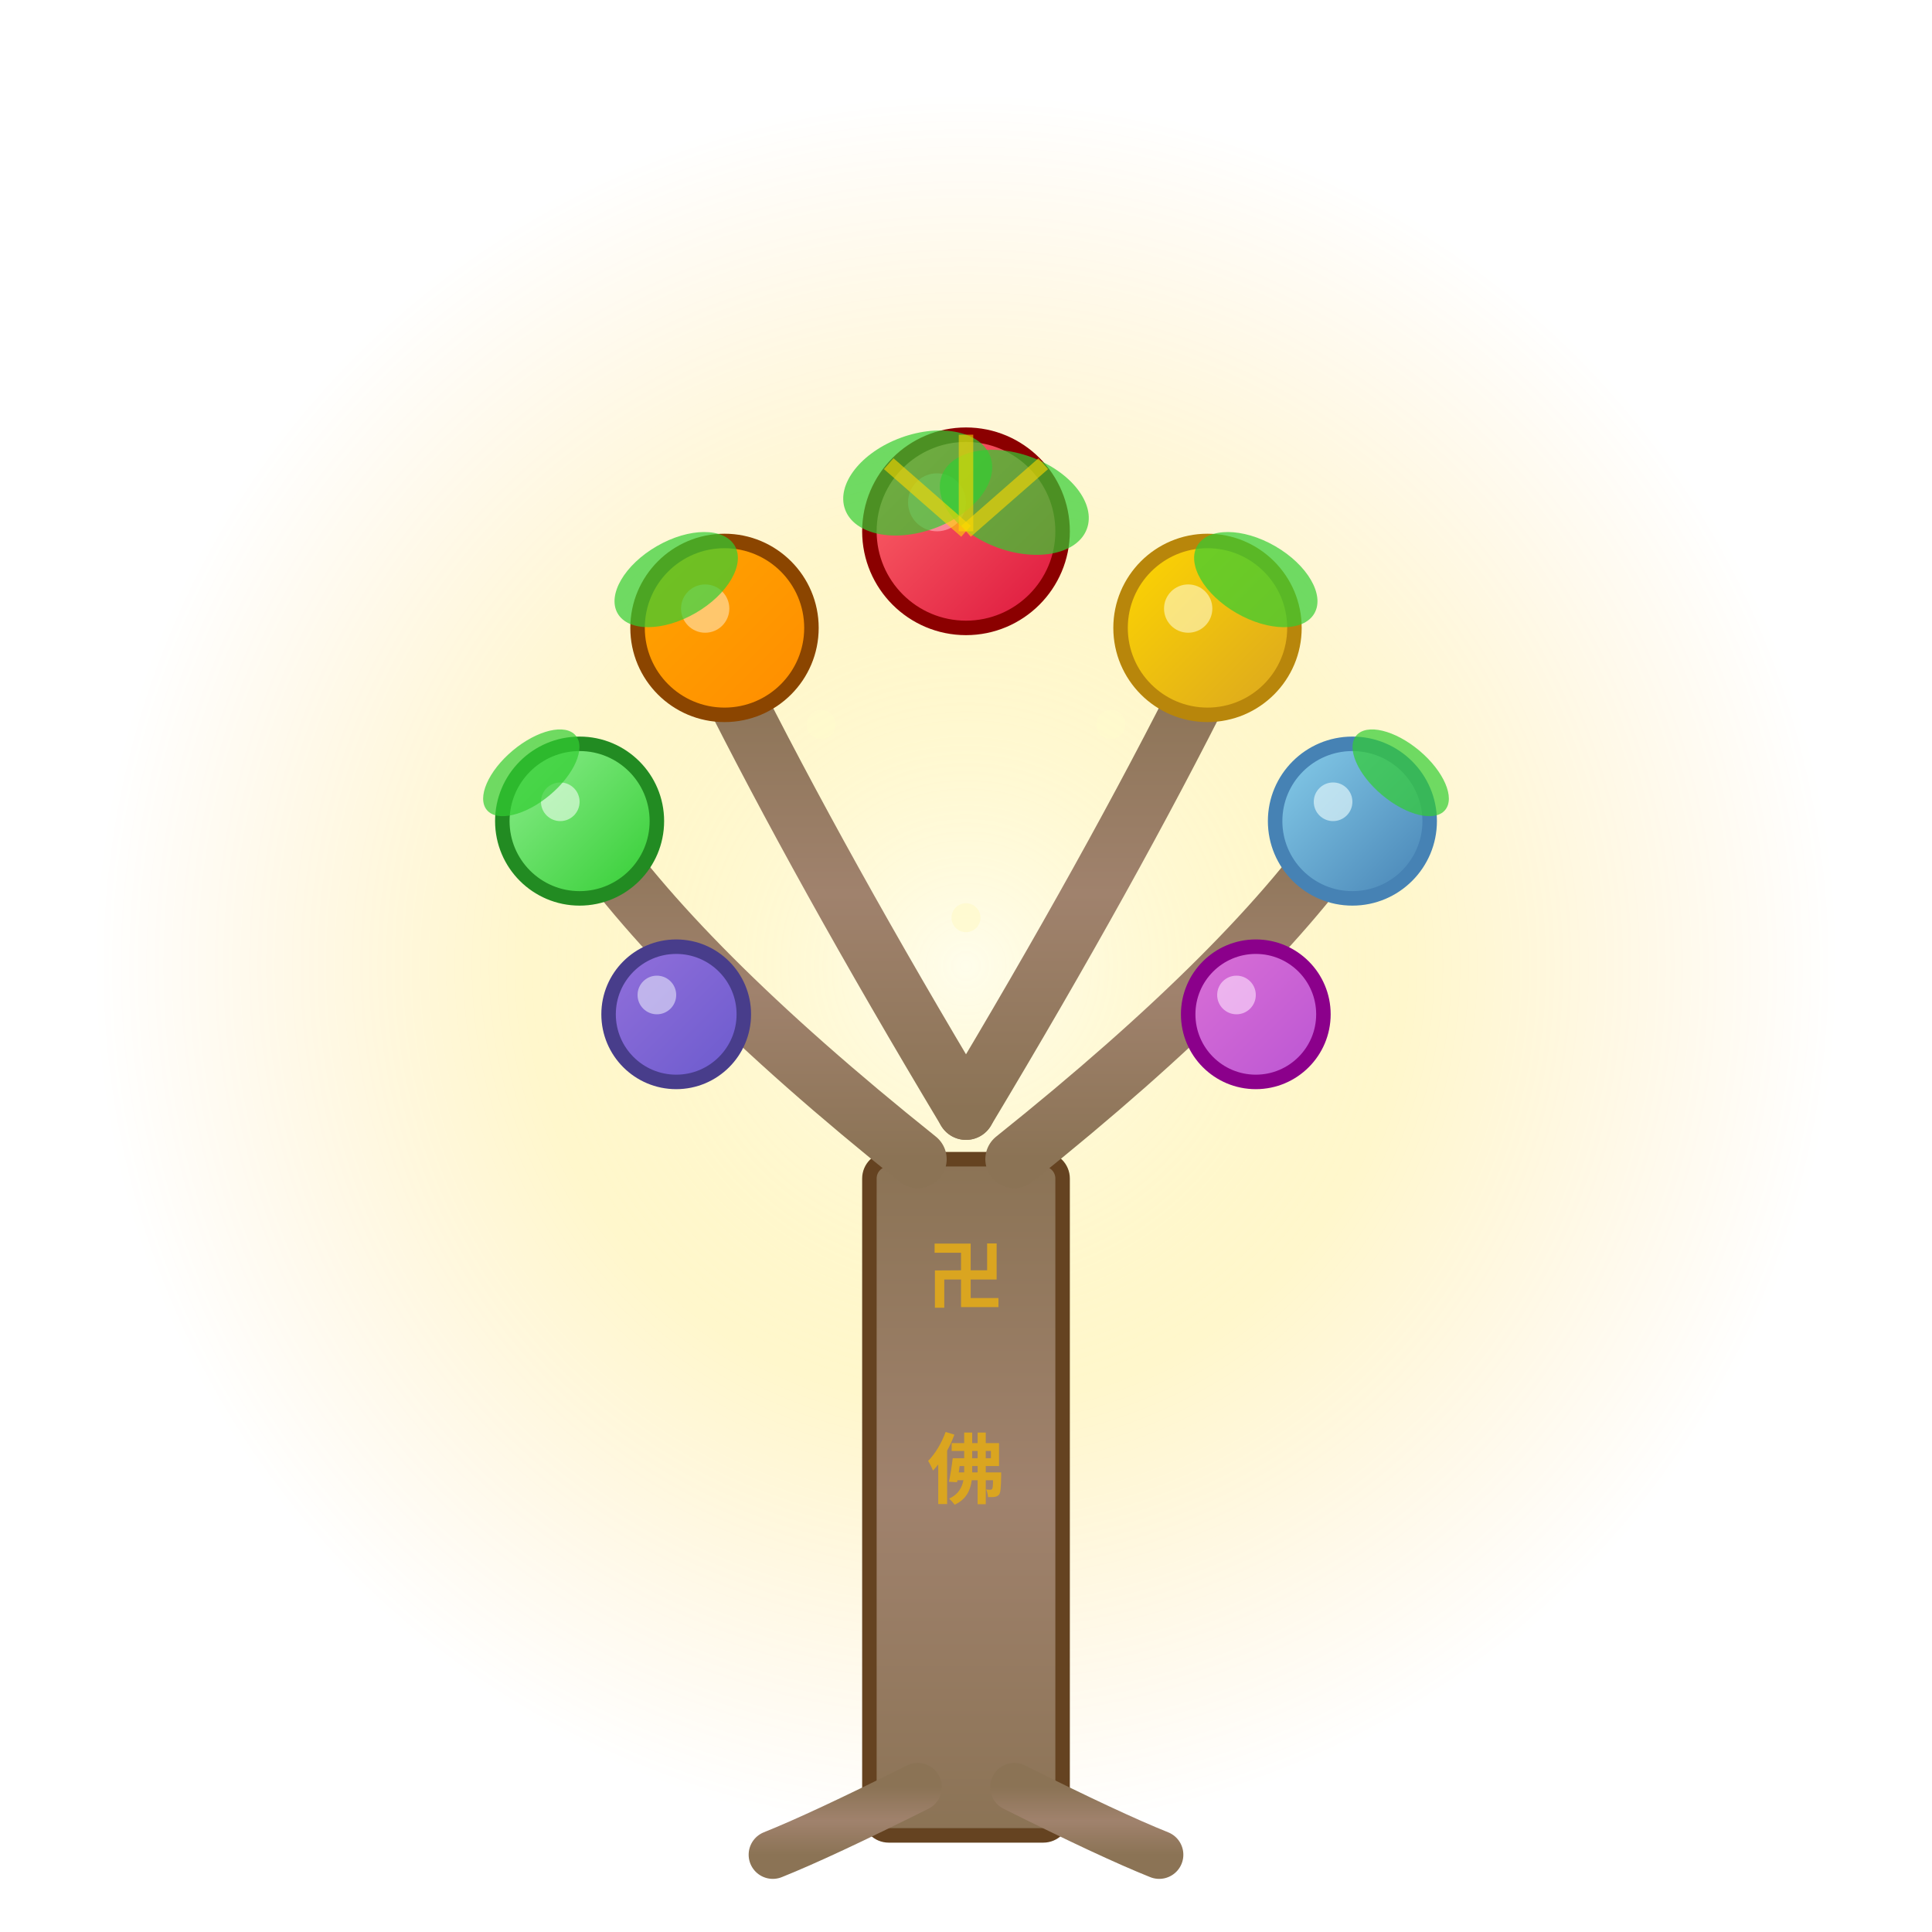
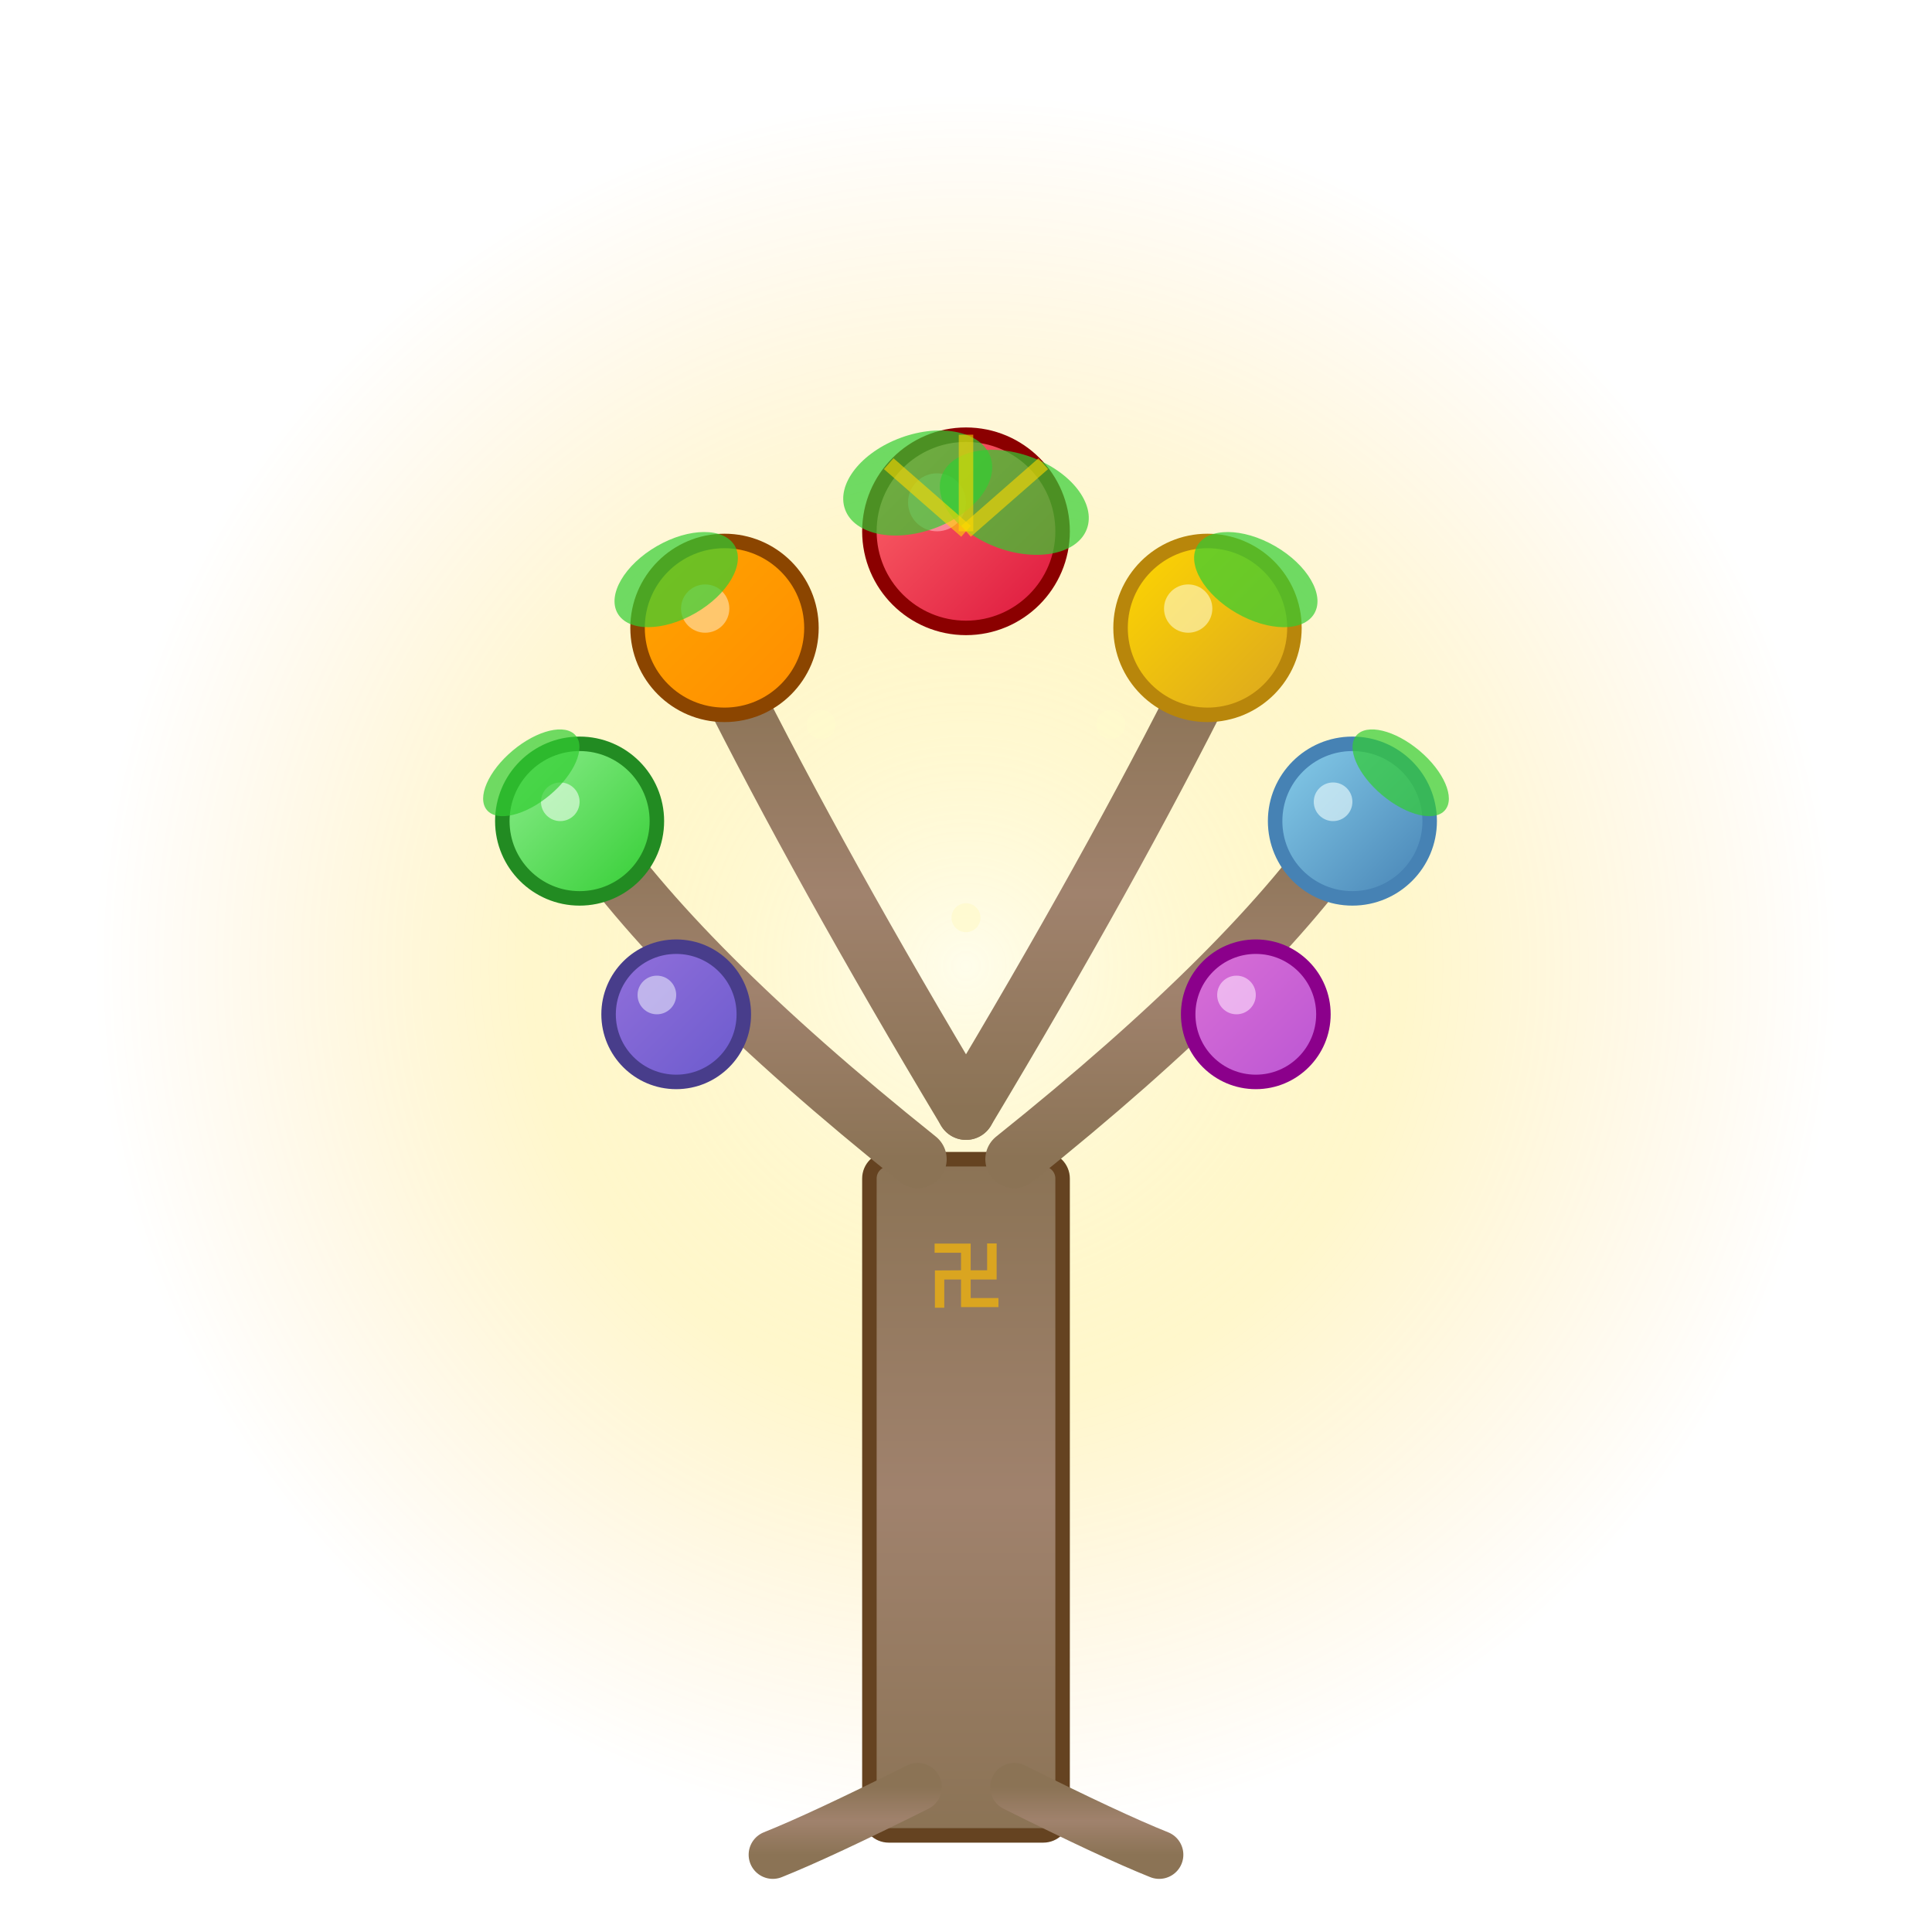
<svg xmlns="http://www.w3.org/2000/svg" viewBox="0 0 200 200">
  <defs>
    <linearGradient id="trunk" x1="0%" y1="0%" x2="0%" y2="100%">
      <stop offset="0%" style="stop-color:#8B7355;stop-opacity:1" />
      <stop offset="50%" style="stop-color:#A0826D;stop-opacity:1" />
      <stop offset="100%" style="stop-color:#8B7355;stop-opacity:1" />
    </linearGradient>
    <radialGradient id="holyGlow" cx="50%" cy="50%">
      <stop offset="0%" style="stop-color:#FFFACD;stop-opacity:0.8" />
      <stop offset="50%" style="stop-color:#FFD700;stop-opacity:0.4" />
      <stop offset="100%" style="stop-color:#FFA500;stop-opacity:0" />
    </radialGradient>
    <linearGradient id="red" x1="0%" y1="0%" x2="100%" y2="100%">
      <stop offset="0%" style="stop-color:#FF6B6B;stop-opacity:1" />
      <stop offset="100%" style="stop-color:#DC143C;stop-opacity:1" />
    </linearGradient>
    <linearGradient id="orange" x1="0%" y1="0%" x2="100%" y2="100%">
      <stop offset="0%" style="stop-color:#FFA500;stop-opacity:1" />
      <stop offset="100%" style="stop-color:#FF8C00;stop-opacity:1" />
    </linearGradient>
    <linearGradient id="yellow" x1="0%" y1="0%" x2="100%" y2="100%">
      <stop offset="0%" style="stop-color:#FFD700;stop-opacity:1" />
      <stop offset="100%" style="stop-color:#DAA520;stop-opacity:1" />
    </linearGradient>
    <linearGradient id="green" x1="0%" y1="0%" x2="100%" y2="100%">
      <stop offset="0%" style="stop-color:#90EE90;stop-opacity:1" />
      <stop offset="100%" style="stop-color:#32CD32;stop-opacity:1" />
    </linearGradient>
    <linearGradient id="cyan" x1="0%" y1="0%" x2="100%" y2="100%">
      <stop offset="0%" style="stop-color:#87CEEB;stop-opacity:1" />
      <stop offset="100%" style="stop-color:#4682B4;stop-opacity:1" />
    </linearGradient>
    <linearGradient id="blue" x1="0%" y1="0%" x2="100%" y2="100%">
      <stop offset="0%" style="stop-color:#9370DB;stop-opacity:1" />
      <stop offset="100%" style="stop-color:#6A5ACD;stop-opacity:1" />
    </linearGradient>
    <linearGradient id="purple" x1="0%" y1="0%" x2="100%" y2="100%">
      <stop offset="0%" style="stop-color:#DA70D6;stop-opacity:1" />
      <stop offset="100%" style="stop-color:#BA55D3;stop-opacity:1" />
    </linearGradient>
  </defs>
  <circle cx="100" cy="100" r="90" fill="url(#holyGlow)" opacity="0.5">
    <animate attributeName="opacity" values="0.5;0.3;0.5" dur="4s" repeatCount="indefinite" />
  </circle>
  <rect x="90" y="120" width="20" height="70" rx="2" fill="url(#trunk)" stroke="#654321" stroke-width="1.5" />
  <path d="M 95 185 Q 85 190, 80 192" stroke="url(#trunk)" stroke-width="5" stroke-linecap="round" />
  <path d="M 100 188 Q 100 193, 100 195" stroke="url(#trunk)" stroke-width="5" stroke-linecap="round" />
  <path d="M 105 185 Q 115 190, 120 192" stroke="url(#trunk)" stroke-width="5" stroke-linecap="round" />
  <path d="M 95 120 Q 70 100, 60 85" stroke="url(#trunk)" stroke-width="6" stroke-linecap="round" />
  <path d="M 100 115 Q 85 90, 75 70" stroke="url(#trunk)" stroke-width="6" stroke-linecap="round" />
  <path d="M 100 110 Q 100 85, 100 65" stroke="url(#trunk)" stroke-width="7" stroke-linecap="round" />
  <path d="M 100 115 Q 115 90, 125 70" stroke="url(#trunk)" stroke-width="6" stroke-linecap="round" />
  <path d="M 105 120 Q 130 100, 140 85" stroke="url(#trunk)" stroke-width="6" stroke-linecap="round" />
  <circle cx="100" cy="55" r="10" fill="url(#red)" stroke="#8B0000" stroke-width="1.5">
    <animate attributeName="r" values="10;11;10" dur="2s" repeatCount="indefinite" />
  </circle>
  <circle cx="97" cy="52" r="3" fill="#FFB6C1" opacity="0.6" />
  <circle cx="75" cy="65" r="9" fill="url(#orange)" stroke="#8B4500" stroke-width="1.5">
    <animate attributeName="r" values="9;10;9" dur="2.2s" repeatCount="indefinite" />
  </circle>
  <circle cx="73" cy="63" r="2.5" fill="#FFE4B5" opacity="0.6" />
  <circle cx="125" cy="65" r="9" fill="url(#yellow)" stroke="#B8860B" stroke-width="1.5">
    <animate attributeName="r" values="9;10;9" dur="2.4s" repeatCount="indefinite" />
  </circle>
  <circle cx="123" cy="63" r="2.5" fill="#FFFACD" opacity="0.6" />
  <circle cx="60" cy="85" r="8" fill="url(#green)" stroke="#228B22" stroke-width="1.5">
    <animate attributeName="r" values="8;9;8" dur="2.6s" repeatCount="indefinite" />
  </circle>
  <circle cx="58" cy="83" r="2" fill="#F0FFF0" opacity="0.6" />
  <circle cx="140" cy="85" r="8" fill="url(#cyan)" stroke="#4682B4" stroke-width="1.5">
    <animate attributeName="r" values="8;9;8" dur="2.8s" repeatCount="indefinite" />
  </circle>
  <circle cx="138" cy="83" r="2" fill="#F0FFFF" opacity="0.6" />
  <circle cx="70" cy="105" r="7" fill="url(#blue)" stroke="#483D8B" stroke-width="1.5">
    <animate attributeName="r" values="7;8;7" dur="3s" repeatCount="indefinite" />
  </circle>
  <circle cx="68" cy="103" r="2" fill="#E6E6FA" opacity="0.6" />
  <circle cx="130" cy="105" r="7" fill="url(#purple)" stroke="#8B008B" stroke-width="1.5">
    <animate attributeName="r" values="7;8;7" dur="3.2s" repeatCount="indefinite" />
  </circle>
  <circle cx="128" cy="103" r="2" fill="#FFE4FF" opacity="0.6" />
  <ellipse cx="95" cy="50" rx="8" ry="5" fill="#32CD32" opacity="0.7" transform="rotate(-20 95 50)" />
  <ellipse cx="105" cy="52" rx="8" ry="5" fill="#32CD32" opacity="0.7" transform="rotate(20 105 52)" />
  <ellipse cx="70" cy="60" rx="7" ry="4" fill="#32CD32" opacity="0.7" transform="rotate(-30 70 60)" />
  <ellipse cx="130" cy="60" rx="7" ry="4" fill="#32CD32" opacity="0.7" transform="rotate(30 130 60)" />
  <ellipse cx="55" cy="80" rx="6" ry="3" fill="#32CD32" opacity="0.7" transform="rotate(-40 55 80)" />
  <ellipse cx="145" cy="80" rx="6" ry="3" fill="#32CD32" opacity="0.7" transform="rotate(40 145 80)" />
  <text x="100" y="135" font-family="serif" font-size="8" fill="#DAA520" text-anchor="middle" font-weight="bold">卍</text>
-   <text x="100" y="155" font-family="serif" font-size="8" fill="#DAA520" text-anchor="middle" font-weight="bold">佛</text>
  <path d="M 100 55 L 100 45" stroke="#FFD700" stroke-width="1.5" opacity="0.6">
    <animate attributeName="opacity" values="0.6;0.2;0.6" dur="2s" repeatCount="indefinite" />
  </path>
  <path d="M 100 55 L 108 48" stroke="#FFD700" stroke-width="1.5" opacity="0.6">
    <animate attributeName="opacity" values="0.2;0.6;0.2" dur="2s" repeatCount="indefinite" />
  </path>
  <path d="M 100 55 L 92 48" stroke="#FFD700" stroke-width="1.5" opacity="0.6">
    <animate attributeName="opacity" values="0.6;0.2;0.6" dur="2s" repeatCount="indefinite" />
  </path>
  <circle cx="85" cy="75" r="1.5" fill="#FFFACD" opacity="0.8">
    <animate attributeName="opacity" values="0.8;0.2;0.8" dur="1.5s" repeatCount="indefinite" />
  </circle>
  <circle cx="115" cy="75" r="1.5" fill="#FFFACD" opacity="0.8">
    <animate attributeName="opacity" values="0.2;0.8;0.2" dur="1.5s" repeatCount="indefinite" />
  </circle>
  <circle cx="100" cy="95" r="1.5" fill="#FFFACD" opacity="0.8">
    <animate attributeName="opacity" values="0.8;0.2;0.8" dur="1.5s" repeatCount="indefinite" />
  </circle>
</svg>
